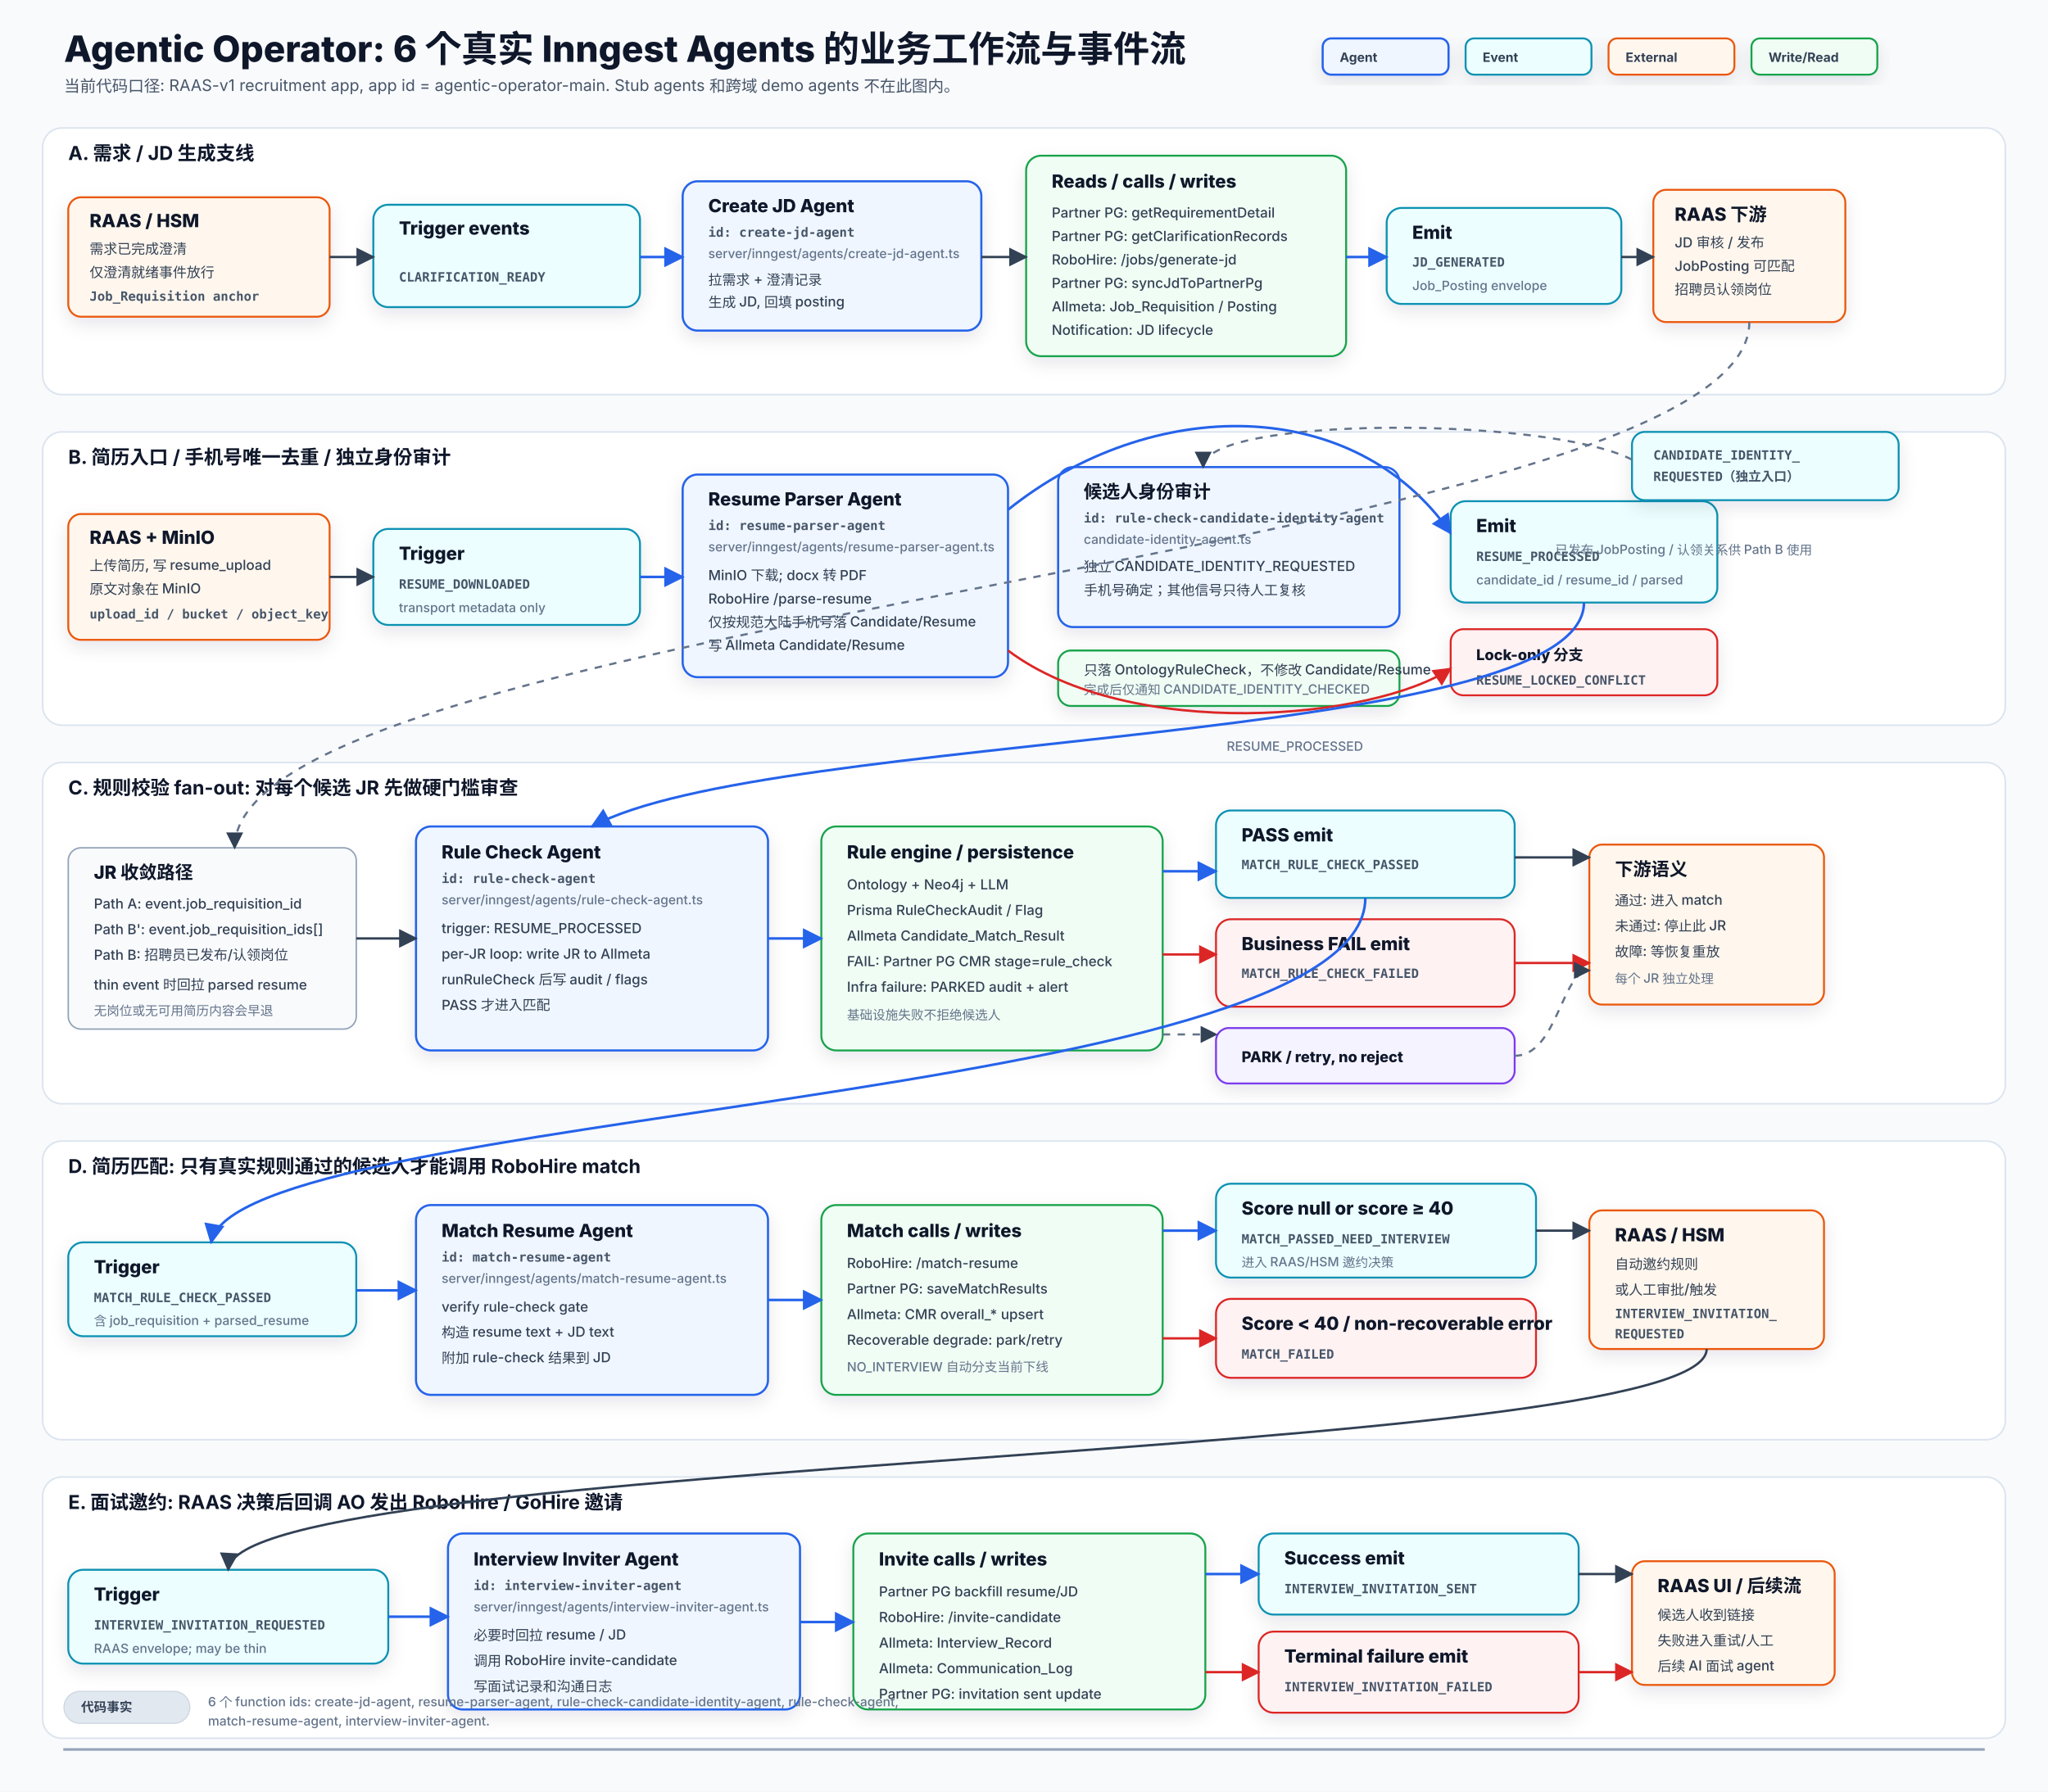
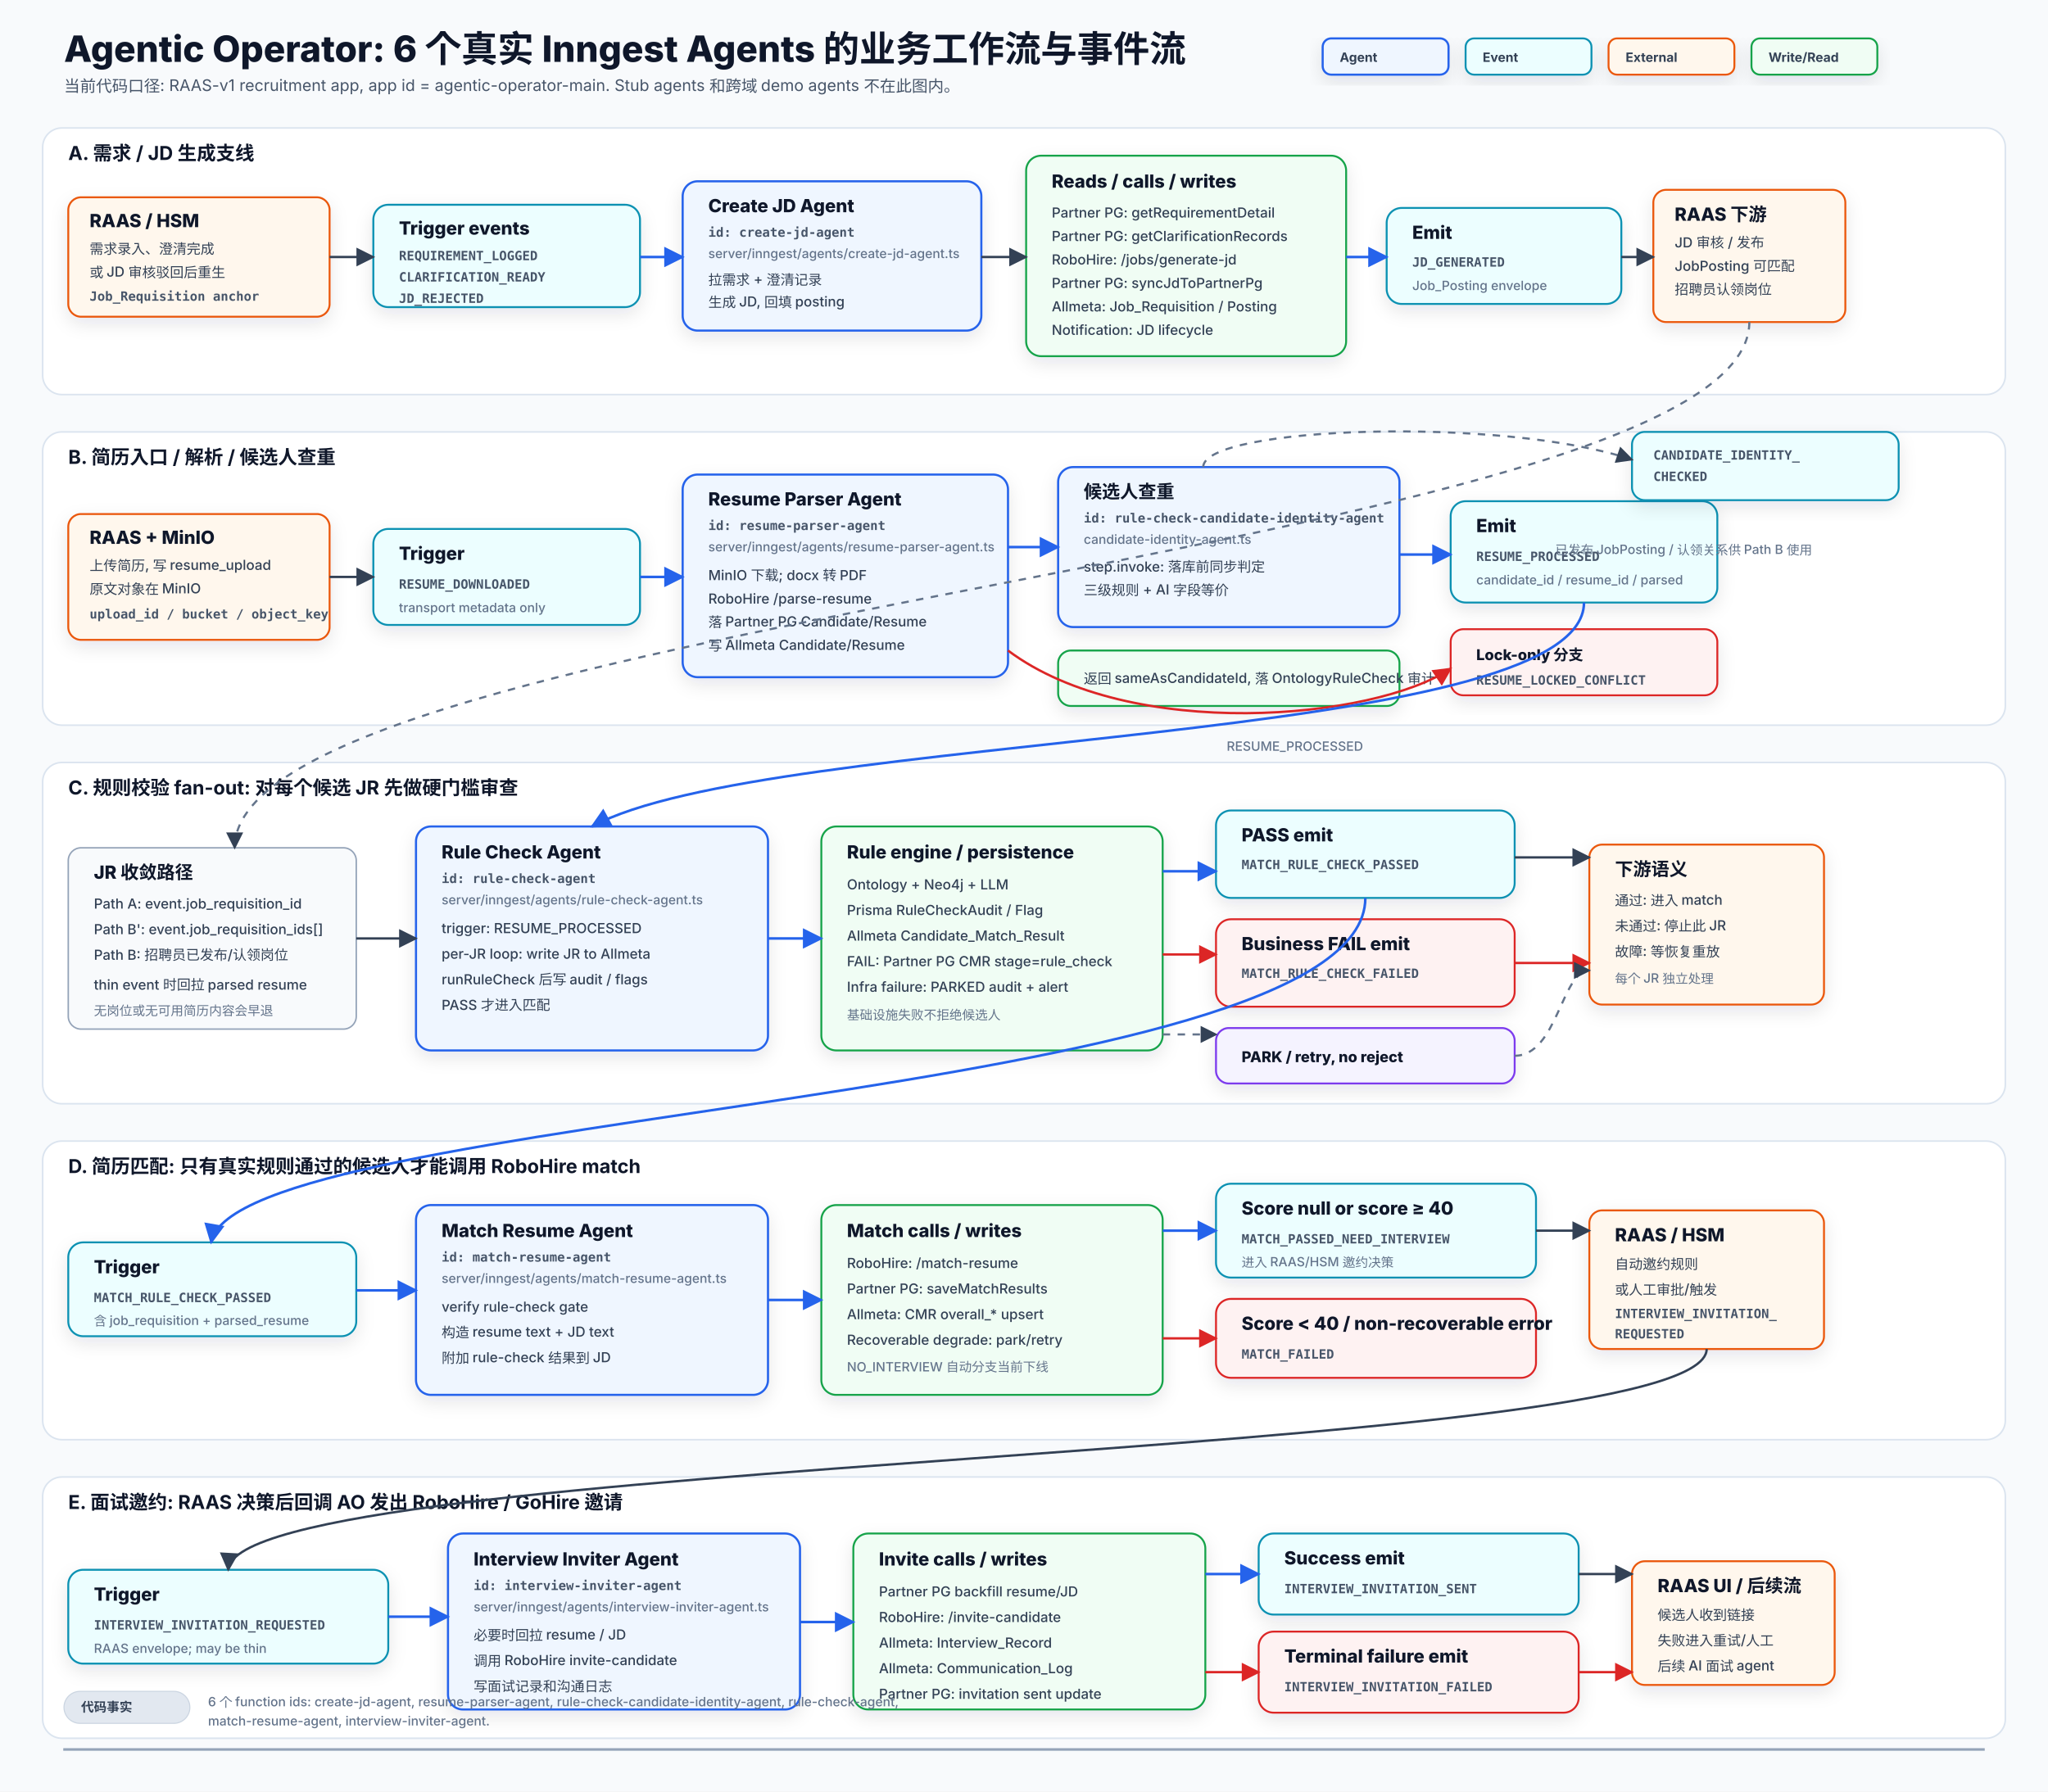
<svg xmlns="http://www.w3.org/2000/svg" width="1920" height="1680" viewBox="0 0 1920 1680" role="img" aria-labelledby="title desc">
  <defs>
    <marker id="arrow" viewBox="0 0 10 10" refX="9" refY="5" markerWidth="8" markerHeight="8" orient="auto-start-reverse">
      <path d="M 0 0 L 10 5 L 0 10 z" fill="#334155" />
    </marker>
    <marker id="arrow-blue" viewBox="0 0 10 10" refX="9" refY="5" markerWidth="8" markerHeight="8" orient="auto-start-reverse">
      <path d="M 0 0 L 10 5 L 0 10 z" fill="#2563eb" />
    </marker>
    <marker id="arrow-red" viewBox="0 0 10 10" refX="9" refY="5" markerWidth="8" markerHeight="8" orient="auto-start-reverse">
      <path d="M 0 0 L 10 5 L 0 10 z" fill="#dc2626" />
    </marker>
    <filter id="soft-shadow" x="-10%" y="-20%" width="120%" height="150%">
      <feDropShadow dx="0" dy="6" stdDeviation="8" flood-color="#0f172a" flood-opacity="0.10" />
    </filter>
    <style>
      .bg { fill: #f8fafc; }
      .lane { fill: #ffffff; stroke: #dbe4ef; stroke-width: 1.5; }
      .lane-title { font: 700 18px -apple-system, BlinkMacSystemFont, "Segoe UI", sans-serif; fill: #0f172a; }
      .title { font: 800 34px -apple-system, BlinkMacSystemFont, "Segoe UI", sans-serif; fill: #0f172a; }
      .subtitle { font: 400 15px -apple-system, BlinkMacSystemFont, "Segoe UI", sans-serif; fill: #475569; }
      .label { font: 600 13px -apple-system, BlinkMacSystemFont, "Segoe UI", sans-serif; fill: #334155; }
      .tiny { font: 500 12px -apple-system, BlinkMacSystemFont, "Segoe UI", sans-serif; fill: #64748b; }
      .body { font: 500 13px -apple-system, BlinkMacSystemFont, "Segoe UI", sans-serif; fill: #334155; }
      .body-strong { font: 800 14px -apple-system, BlinkMacSystemFont, "Segoe UI", sans-serif; fill: #0f172a; }
      .mono { font: 600 12px ui-monospace, SFMono-Regular, Menlo, Consolas, monospace; fill: #475569; }
      .node-title { font: 800 17px -apple-system, BlinkMacSystemFont, "Segoe UI", sans-serif; fill: #0f172a; }
      .agent { fill: #eff6ff; stroke: #2563eb; stroke-width: 2; filter: url(#soft-shadow); }
      .event { fill: #ecfeff; stroke: #0891b2; stroke-width: 1.8; filter: url(#soft-shadow); }
      .source { fill: #fff7ed; stroke: #ea580c; stroke-width: 1.8; filter: url(#soft-shadow); }
      .store { fill: #f0fdf4; stroke: #16a34a; stroke-width: 1.8; filter: url(#soft-shadow); }
      .stop { fill: #fef2f2; stroke: #dc2626; stroke-width: 1.8; filter: url(#soft-shadow); }
      .park { fill: #f5f3ff; stroke: #7c3aed; stroke-width: 1.8; filter: url(#soft-shadow); }
      .note { fill: #f8fafc; stroke: #94a3b8; stroke-width: 1.4; }
      .edge { fill: none; stroke: #334155; stroke-width: 2.2; marker-end: url(#arrow); }
      .edge-blue { fill: none; stroke: #2563eb; stroke-width: 2.4; marker-end: url(#arrow-blue); }
      .edge-red { fill: none; stroke: #dc2626; stroke-width: 2.2; marker-end: url(#arrow-red); }
      .edge-dash { fill: none; stroke: #64748b; stroke-width: 2; stroke-dasharray: 7 7; marker-end: url(#arrow); }
      .edge-soft { fill: none; stroke: #94a3b8; stroke-width: 1.8; marker-end: url(#arrow); }
      .pill { fill: #e2e8f0; stroke: #cbd5e1; stroke-width: 1; }
      .pill-text { font: 700 12px -apple-system, BlinkMacSystemFont, "Segoe UI", sans-serif; fill: #334155; }
    </style>
  </defs>
  <rect class="bg" x="0" y="0" width="1920" height="1680" />
  <text class="title" x="60" y="58">Agentic Operator: 6 个真实 Inngest Agents 的业务工作流与事件流</text>
  <text class="subtitle" x="60" y="86">当前代码口径: RAAS-v1 recruitment app, app id = agentic-operator-main. Stub agents 和跨域 demo agents 不在此图内。</text>
  <g transform="translate(1240 36)">
    <rect class="agent" x="0" y="0" width="118" height="34" rx="8" />
    <text class="pill-text" x="16" y="22">Agent</text>
    <rect class="event" x="134" y="0" width="118" height="34" rx="8" />
    <text class="pill-text" x="150" y="22">Event</text>
    <rect class="source" x="268" y="0" width="118" height="34" rx="8" />
    <text class="pill-text" x="284" y="22">External</text>
    <rect class="store" x="402" y="0" width="118" height="34" rx="8" />
    <text class="pill-text" x="418" y="22">Write/Read</text>
  </g>
  <rect class="lane" x="40" y="120" width="1840" height="250" rx="18" />
  <text class="lane-title" x="64" y="150">A. 需求 / JD 生成支线</text>
  <rect class="source" x="64" y="185" width="245" height="112" rx="12" />
  <text class="node-title" x="84" y="213">RAAS / HSM</text>
-   <text class="body" x="84" y="238">需求已完成澄清</text>
-   <text class="body" x="84" y="260">仅澄清就绪事件放行</text>
+   <text class="body" x="84" y="238">需求录入、澄清完成</text>
+   <text class="body" x="84" y="260">或 JD 审核驳回后重生</text>
  <text class="mono" x="84" y="282">Job_Requisition anchor</text>
  <rect class="event" x="350" y="192" width="250" height="96" rx="14" />
  <text class="node-title" x="374" y="220">Trigger events</text>
+   <text class="mono" x="374" y="244">REQUIREMENT_LOGGED</text>
  <text class="mono" x="374" y="264">CLARIFICATION_READY</text>
+   <text class="mono" x="374" y="284">JD_REJECTED</text>
  <rect class="agent" x="640" y="170" width="280" height="140" rx="14" />
  <text class="node-title" x="664" y="199">Create JD Agent</text>
  <text class="mono" x="664" y="222">id: create-jd-agent</text>
  <text class="tiny" x="664" y="242">server/inngest/agents/create-jd-agent.ts</text>
  <text class="body" x="664" y="267">拉需求 + 澄清记录</text>
  <text class="body" x="664" y="288">生成 JD, 回填 posting</text>
  <rect class="store" x="962" y="146" width="300" height="188" rx="14" />
  <text class="node-title" x="986" y="176">Reads / calls / writes</text>
  <text class="body" x="986" y="204">Partner PG: getRequirementDetail</text>
  <text class="body" x="986" y="226">Partner PG: getClarificationRecords</text>
  <text class="body" x="986" y="248">RoboHire: /jobs/generate-jd</text>
  <text class="body" x="986" y="270">Partner PG: syncJdToPartnerPg</text>
  <text class="body" x="986" y="292">Allmeta: Job_Requisition / Posting</text>
  <text class="body" x="986" y="314">Notification: JD lifecycle</text>
  <rect class="event" x="1300" y="195" width="220" height="90" rx="14" />
  <text class="node-title" x="1324" y="224">Emit</text>
  <text class="mono" x="1324" y="250">JD_GENERATED</text>
  <text class="tiny" x="1324" y="272">Job_Posting envelope</text>
  <rect class="source" x="1550" y="178" width="180" height="124" rx="12" />
  <text class="node-title" x="1570" y="207">RAAS 下游</text>
  <text class="body" x="1570" y="232">JD 审核 / 发布</text>
  <text class="body" x="1570" y="254">JobPosting 可匹配</text>
  <text class="body" x="1570" y="276">招聘员认领岗位</text>
  <path class="edge" d="M309 241 H350" />
  <path class="edge-blue" d="M600 241 H640" />
  <path class="edge" d="M920 241 H962" />
  <path class="edge-blue" d="M1262 241 H1300" />
  <path class="edge" d="M1520 241 H1550" />
  <rect class="lane" x="40" y="405" width="1840" height="275" rx="18" />
-   <text class="lane-title" x="64" y="435">B. 简历入口 / 手机号唯一去重 / 独立身份审计</text>
+   <text class="lane-title" x="64" y="435">B. 简历入口 / 解析 / 候选人查重</text>
  <rect class="source" x="64" y="482" width="245" height="118" rx="12" />
  <text class="node-title" x="84" y="510">RAAS + MinIO</text>
  <text class="body" x="84" y="535">上传简历, 写 resume_upload</text>
  <text class="body" x="84" y="557">原文对象在 MinIO</text>
  <text class="mono" x="84" y="580">upload_id / bucket / object_key</text>
  <rect class="event" x="350" y="496" width="250" height="90" rx="14" />
  <text class="node-title" x="374" y="525">Trigger</text>
  <text class="mono" x="374" y="552">RESUME_DOWNLOADED</text>
  <text class="tiny" x="374" y="574">transport metadata only</text>
  <rect class="agent" x="640" y="445" width="305" height="190" rx="14" />
  <text class="node-title" x="664" y="474">Resume Parser Agent</text>
  <text class="mono" x="664" y="497">id: resume-parser-agent</text>
  <text class="tiny" x="664" y="517">server/inngest/agents/resume-parser-agent.ts</text>
  <text class="body" x="664" y="544">MinIO 下载; docx 转 PDF</text>
  <text class="body" x="664" y="566">RoboHire /parse-resume</text>
-   <text class="body" x="664" y="588">仅按规范大陆手机号落 Candidate/Resume</text>
+   <text class="body" x="664" y="588">落 Partner PG Candidate/Resume</text>
  <text class="body" x="664" y="610">写 Allmeta Candidate/Resume</text>
  <rect class="agent" x="992" y="438" width="320" height="150" rx="14" />
-   <text class="node-title" x="1016" y="467">候选人身份审计</text>
+   <text class="node-title" x="1016" y="467">候选人查重</text>
  <text class="mono" x="1016" y="490">id: rule-check-candidate-identity-agent</text>
  <text class="tiny" x="1016" y="510">candidate-identity-agent.ts</text>
-   <text class="body" x="1016" y="536">独立 CANDIDATE_IDENTITY_REQUESTED</text>
-   <text class="body" x="1016" y="558">手机号确定；其他信号只待人工复核</text>
+   <text class="body" x="1016" y="536">step.invoke: 落库前同步判定</text>
+   <text class="body" x="1016" y="558">三级规则 + AI 字段等价</text>
  <rect class="store" x="992" y="610" width="320" height="52" rx="12" />
-   <text class="body" x="1016" y="633">只落 OntologyRuleCheck，不修改 Candidate/Resume</text>
-   <text class="tiny" x="1016" y="651">完成后仅通知 CANDIDATE_IDENTITY_CHECKED</text>
+   <text class="body" x="1016" y="641">返回 sameAsCandidateId, 落 OntologyRuleCheck 审计</text>
  <rect class="event" x="1360" y="470" width="250" height="95" rx="14" />
  <text class="node-title" x="1384" y="499">Emit</text>
  <text class="mono" x="1384" y="526">RESUME_PROCESSED</text>
  <text class="tiny" x="1384" y="548">candidate_id / resume_id / parsed</text>
  <rect class="stop" x="1360" y="590" width="250" height="62" rx="12" />
  <text class="body-strong" x="1384" y="619">Lock-only 分支</text>
  <text class="mono" x="1384" y="642">RESUME_LOCKED_CONFLICT</text>
  <rect class="event" x="1530" y="405" width="250" height="64" rx="12" />
  <text class="mono" x="1550" y="431">CANDIDATE_IDENTITY_</text>
-   <text class="mono" x="1550" y="451">REQUESTED（独立入口）</text>
+   <text class="mono" x="1550" y="451">CHECKED</text>
  <path class="edge" d="M309 541 H350" />
  <path class="edge-blue" d="M600 541 H640" />
-   <path class="edge-dash" d="M1530 431 C1450 390 1128 390 1128 438" />
-   <path class="edge-blue" d="M945 478 C1080 370 1270 370 1360 500" />
+   <path class="edge-blue" d="M945 513 H992" />
+   <path class="edge-dash" d="M1128 438 C1128 400 1408 390 1530 431" />
+   <path class="edge-blue" d="M1312 520 H1360" />
  <path class="edge-red" d="M945 610 C1060 696 1288 675 1360 627" />
  <rect class="lane" x="40" y="715" width="1840" height="320" rx="18" />
  <text class="lane-title" x="64" y="745">C. 规则校验 fan-out: 对每个候选 JR 先做硬门槛审查</text>
  <rect class="note" x="64" y="795" width="270" height="170" rx="12" />
  <text class="node-title" x="88" y="824">JR 收敛路径</text>
  <text class="body" x="88" y="852">Path A: event.job_requisition_id</text>
  <text class="body" x="88" y="876">Path B': event.job_requisition_ids[]</text>
  <text class="body" x="88" y="900">Path B: 招聘员已发布/认领岗位</text>
  <text class="body" x="88" y="928">thin event 时回拉 parsed resume</text>
  <text class="tiny" x="88" y="952">无岗位或无可用简历内容会早退</text>
  <rect class="agent" x="390" y="775" width="330" height="210" rx="14" />
  <text class="node-title" x="414" y="805">Rule Check Agent</text>
  <text class="mono" x="414" y="828">id: rule-check-agent</text>
  <text class="tiny" x="414" y="848">server/inngest/agents/rule-check-agent.ts</text>
  <text class="body" x="414" y="875">trigger: RESUME_PROCESSED</text>
  <text class="body" x="414" y="899">per-JR loop: write JR to Allmeta</text>
  <text class="body" x="414" y="923">runRuleCheck 后写 audit / flags</text>
  <text class="body" x="414" y="947">PASS 才进入匹配</text>
  <rect class="store" x="770" y="775" width="320" height="210" rx="14" />
  <text class="node-title" x="794" y="805">Rule engine / persistence</text>
  <text class="body" x="794" y="834">Ontology + Neo4j + LLM</text>
  <text class="body" x="794" y="858">Prisma RuleCheckAudit / Flag</text>
  <text class="body" x="794" y="882">Allmeta Candidate_Match_Result</text>
  <text class="body" x="794" y="906">FAIL: Partner PG CMR stage=rule_check</text>
  <text class="body" x="794" y="930">Infra failure: PARKED audit + alert</text>
  <text class="tiny" x="794" y="956">基础设施失败不拒绝候选人</text>
  <rect class="event" x="1140" y="760" width="280" height="82" rx="14" />
  <text class="node-title" x="1164" y="789">PASS emit</text>
  <text class="mono" x="1164" y="815">MATCH_RULE_CHECK_PASSED</text>
  <rect class="stop" x="1140" y="862" width="280" height="82" rx="14" />
  <text class="node-title" x="1164" y="891">Business FAIL emit</text>
  <text class="mono" x="1164" y="917">MATCH_RULE_CHECK_FAILED</text>
  <rect class="park" x="1140" y="964" width="280" height="52" rx="12" />
  <text class="body-strong" x="1164" y="996">PARK / retry, no reject</text>
  <rect class="source" x="1490" y="792" width="220" height="150" rx="12" />
  <text class="node-title" x="1514" y="821">下游语义</text>
  <text class="body" x="1514" y="849">通过: 进入 match</text>
  <text class="body" x="1514" y="873">未通过: 停止此 JR</text>
  <text class="body" x="1514" y="897">故障: 等恢复重放</text>
  <text class="tiny" x="1514" y="922">每个 JR 独立处理</text>
  <path class="edge-dash" d="M1640 302 C1640 520 220 578 220 795" />
  <text class="tiny" x="1458" y="520">已发布 JobPosting / 认领关系供 Path B 使用</text>
  <path class="edge-blue" d="M1485 565 C1485 700 720 685 555 775" />
  <text class="tiny" x="1150" y="704">RESUME_PROCESSED</text>
  <path class="edge" d="M334 880 H390" />
  <path class="edge-blue" d="M720 880 H770" />
  <path class="edge-blue" d="M1090 817 H1140" />
  <path class="edge-red" d="M1090 895 H1140" />
  <path class="edge-dash" d="M1090 970 H1140" />
  <path class="edge" d="M1420 804 H1490" />
  <path class="edge-red" d="M1420 903 H1490" />
  <path class="edge-dash" d="M1420 990 C1460 990 1464 910 1490 910" />
  <rect class="lane" x="40" y="1070" width="1840" height="280" rx="18" />
  <text class="lane-title" x="64" y="1100">D. 简历匹配: 只有真实规则通过的候选人才能调用 RoboHire match</text>
  <rect class="event" x="64" y="1165" width="270" height="88" rx="14" />
  <text class="node-title" x="88" y="1194">Trigger</text>
  <text class="mono" x="88" y="1221">MATCH_RULE_CHECK_PASSED</text>
  <text class="tiny" x="88" y="1243">含 job_requisition + parsed_resume</text>
  <rect class="agent" x="390" y="1130" width="330" height="178" rx="14" />
  <text class="node-title" x="414" y="1160">Match Resume Agent</text>
  <text class="mono" x="414" y="1183">id: match-resume-agent</text>
  <text class="tiny" x="414" y="1203">server/inngest/agents/match-resume-agent.ts</text>
  <text class="body" x="414" y="1230">verify rule-check gate</text>
  <text class="body" x="414" y="1254">构造 resume text + JD text</text>
  <text class="body" x="414" y="1278">附加 rule-check 结果到 JD</text>
  <rect class="store" x="770" y="1130" width="320" height="178" rx="14" />
  <text class="node-title" x="794" y="1160">Match calls / writes</text>
  <text class="body" x="794" y="1189">RoboHire: /match-resume</text>
  <text class="body" x="794" y="1213">Partner PG: saveMatchResults</text>
  <text class="body" x="794" y="1237">Allmeta: CMR overall_* upsert</text>
  <text class="body" x="794" y="1261">Recoverable degrade: park/retry</text>
  <text class="tiny" x="794" y="1286">NO_INTERVIEW 自动分支当前下线</text>
  <rect class="event" x="1140" y="1110" width="300" height="88" rx="14" />
  <text class="node-title" x="1164" y="1139">Score null or score ≥ 40</text>
  <text class="mono" x="1164" y="1166">MATCH_PASSED_NEED_INTERVIEW</text>
  <text class="tiny" x="1164" y="1188">进入 RAAS/HSM 邀约决策</text>
  <rect class="stop" x="1140" y="1218" width="300" height="74" rx="14" />
  <text class="node-title" x="1164" y="1247">Score &lt; 40 / non-recoverable error</text>
  <text class="mono" x="1164" y="1274">MATCH_FAILED</text>
  <rect class="source" x="1490" y="1135" width="220" height="130" rx="12" />
  <text class="node-title" x="1514" y="1164">RAAS / HSM</text>
  <text class="body" x="1514" y="1190">自动邀约规则</text>
  <text class="body" x="1514" y="1214">或人工审批/触发</text>
  <text class="mono" x="1514" y="1236">INTERVIEW_INVITATION_</text>
  <text class="mono" x="1514" y="1255">REQUESTED</text>
  <path class="edge-blue" d="M1280 842 C1280 1035 220 1040 198 1165" />
  <path class="edge-blue" d="M334 1210 H390" />
  <path class="edge-blue" d="M720 1219 H770" />
  <path class="edge-blue" d="M1090 1154 H1140" />
  <path class="edge-red" d="M1090 1255 H1140" />
  <path class="edge" d="M1440 1154 H1490" />
  <rect class="lane" x="40" y="1385" width="1840" height="245" rx="18" />
  <text class="lane-title" x="64" y="1415">E. 面试邀约: RAAS 决策后回调 AO 发出 RoboHire / GoHire 邀请</text>
  <rect class="event" x="64" y="1472" width="300" height="88" rx="14" />
  <text class="node-title" x="88" y="1501">Trigger</text>
  <text class="mono" x="88" y="1528">INTERVIEW_INVITATION_REQUESTED</text>
  <text class="tiny" x="88" y="1550">RAAS envelope; may be thin</text>
  <rect class="agent" x="420" y="1438" width="330" height="165" rx="14" />
  <text class="node-title" x="444" y="1468">Interview Inviter Agent</text>
  <text class="mono" x="444" y="1491">id: interview-inviter-agent</text>
  <text class="tiny" x="444" y="1511">server/inngest/agents/interview-inviter-agent.ts</text>
  <text class="body" x="444" y="1538">必要时回拉 resume / JD</text>
  <text class="body" x="444" y="1562">调用 RoboHire invite-candidate</text>
  <text class="body" x="444" y="1586">写面试记录和沟通日志</text>
  <rect class="store" x="800" y="1438" width="330" height="165" rx="14" />
  <text class="node-title" x="824" y="1468">Invite calls / writes</text>
  <text class="body" x="824" y="1497">Partner PG backfill resume/JD</text>
  <text class="body" x="824" y="1521">RoboHire: /invite-candidate</text>
  <text class="body" x="824" y="1545">Allmeta: Interview_Record</text>
  <text class="body" x="824" y="1569">Allmeta: Communication_Log</text>
  <text class="body" x="824" y="1593">Partner PG: invitation sent update</text>
  <rect class="event" x="1180" y="1438" width="300" height="76" rx="14" />
  <text class="node-title" x="1204" y="1467">Success emit</text>
  <text class="mono" x="1204" y="1494">INTERVIEW_INVITATION_SENT</text>
  <rect class="stop" x="1180" y="1530" width="300" height="76" rx="14" />
  <text class="node-title" x="1204" y="1559">Terminal failure emit</text>
  <text class="mono" x="1204" y="1586">INTERVIEW_INVITATION_FAILED</text>
  <rect class="source" x="1530" y="1464" width="190" height="116" rx="12" />
  <text class="node-title" x="1554" y="1493">RAAS UI / 后续流</text>
  <text class="body" x="1554" y="1519">候选人收到链接</text>
  <text class="body" x="1554" y="1543">失败进入重试/人工</text>
  <text class="body" x="1554" y="1567">后续 AI 面试 agent</text>
  <path class="edge" d="M1600 1265 C1600 1370 220 1365 214 1472" />
  <path class="edge-blue" d="M364 1516 H420" />
  <path class="edge-blue" d="M750 1521 H800" />
  <path class="edge-blue" d="M1130 1476 H1180" />
  <path class="edge-red" d="M1130 1568 H1180" />
  <path class="edge" d="M1480 1476 H1530" />
  <path class="edge-red" d="M1480 1568 H1530" />
  <rect class="note" x="60" y="1640" width="1800" height="1" rx="0" />
  <g transform="translate(60 1608)">
    <rect class="pill" x="0" y="-22" width="118" height="30" rx="15" />
    <text class="pill-text" x="16" y="-3">代码事实</text>
    <text class="tiny" x="135" y="-8">6 个 function ids: create-jd-agent, resume-parser-agent, rule-check-candidate-identity-agent, rule-check-agent,</text>
    <text class="tiny" x="135" y="10">match-resume-agent, interview-inviter-agent.</text>
  </g>
</svg>
